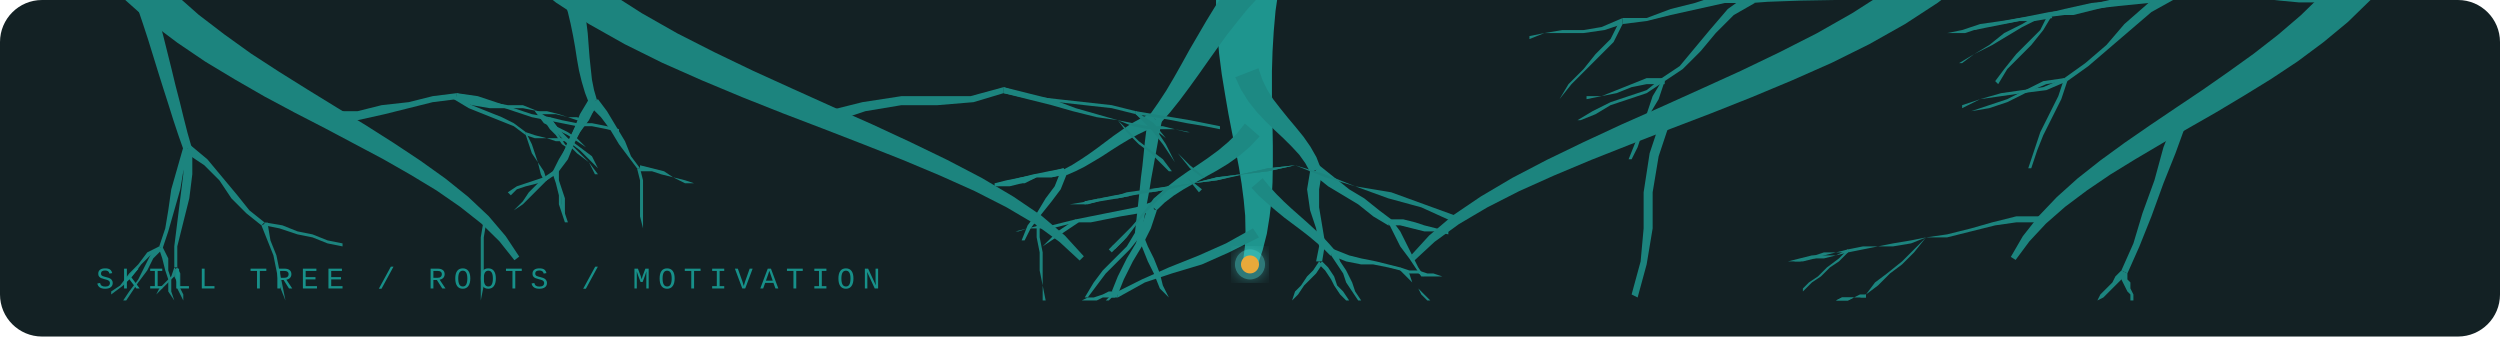
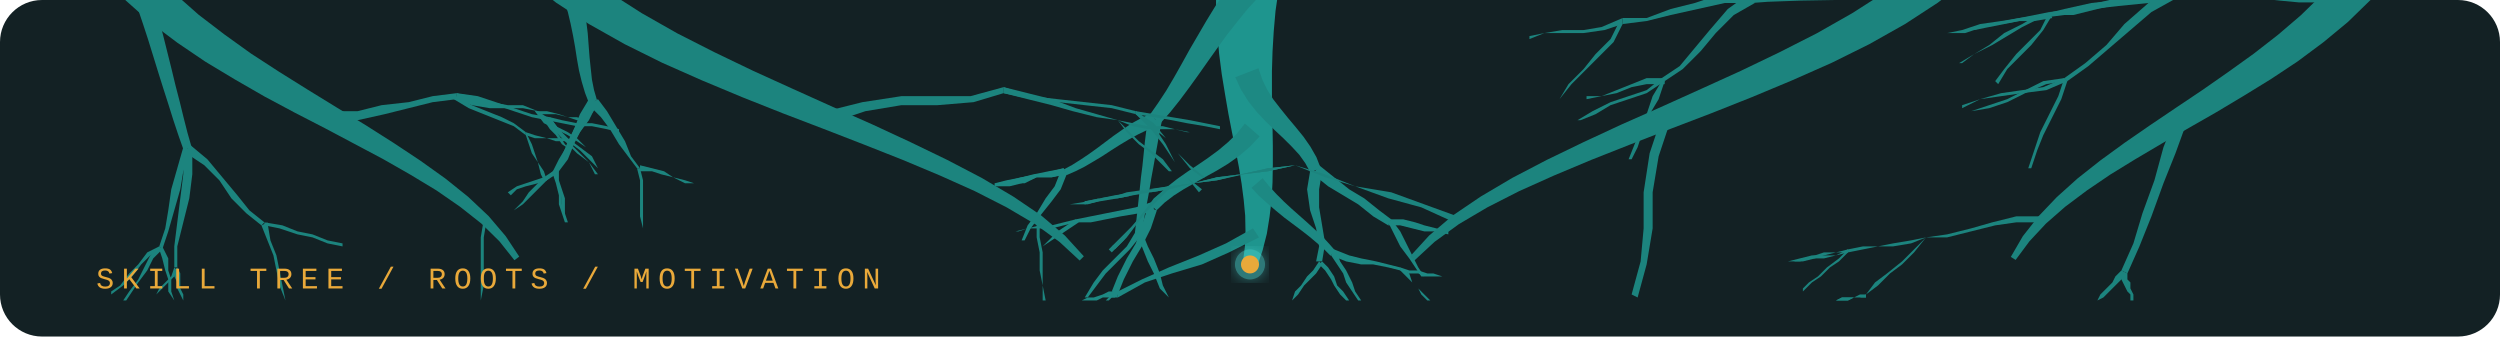
<svg xmlns="http://www.w3.org/2000/svg" viewBox="0 0 832 112" width="832" height="112" role="img" aria-label="">
  <defs>
    <filter id="glow" x="-200%%" y="-200%%" width="500%%" height="500%%">
      <feGaussianBlur stdDeviation="2.5" result="b" />
      <feMerge>
        <feMergeNode in="b" />
        <feMergeNode in="SourceGraphic" />
      </feMerge>
    </filter>
    <linearGradient id="sheen" x1="0" y1="0" x2="0" y2="1">
      <stop offset="0" stop-color="#FFFFFF" stop-opacity="0.10" />
      <stop offset="1" stop-color="#FFFFFF" stop-opacity="0" />
    </linearGradient>
  </defs>
  <defs>
    <filter id="shadow" x="-20%" y="-20%" width="140%" height="160%">
      <feGaussianBlur stdDeviation="4" />
    </filter>
    <linearGradient id="budfill" x1="0" y1="0" x2="0" y2="1">
      <stop offset="0" stop-color="#15717A" />
      <stop offset="1" stop-color="#0B4F55" />
    </linearGradient>
  </defs>
  <clipPath id="panel">
    <rect width="832" height="112" rx="14" />
  </clipPath>
  <rect width="832" height="112" rx="14" fill="#132124" />
  <g clip-path="url(#panel)">
    <path d="M405.1 -13.3 L404.7 -5.2 L404.7 2.8 L405.1 10.4 L405.7 17.7 L406.6 24.7 L407.7 31.4 L408.8 37.8 L410.0 44.0 L411.2 49.9 L412.3 55.6 L413.2 61.1 L413.9 66.5 L414.4 71.8 L414.5 77.0 L414.3 82.1 L413.6 87.4 L418.4 88.6 L420.2 83.3 L421.6 77.8 L422.5 72.2 L423.2 66.4 L423.5 60.6 L423.6 54.7 L423.6 48.6 L423.5 42.5 L423.3 36.3 L423.3 30.0 L423.3 23.6 L423.5 17.1 L423.9 10.4 L424.5 3.6 L425.5 -3.3 L426.9 -10.7 Z" fill="#1E958E" />
    <path d="M411.2 -7.4 L407.8 -2.8 L404.5 2.0 L401.5 6.9 L398.7 11.7 L395.9 16.5 L393.3 21.2 L390.7 25.8 L388.1 30.2 L385.4 34.3 L382.6 38.3 L386.1 41.1 L389.4 37.4 L392.6 33.4 L395.8 29.1 L398.9 24.8 L402.0 20.4 L405.2 15.9 L408.4 11.5 L411.8 7.2 L415.2 3.0 L419.0 -1.1 Z" fill="#1D8983" />
    <path d="M383.4 37.6 L380.0 39.2 L376.7 41.0 L373.6 43.1 L370.6 45.2 L367.8 47.3 L365.0 49.4 L362.2 51.4 L359.5 53.2 L356.8 54.9 L354.0 56.4 L354.9 58.3 L357.9 57.0 L360.9 55.5 L363.8 53.8 L366.8 52.0 L369.7 50.1 L372.7 48.2 L375.7 46.4 L378.8 44.7 L381.9 43.2 L385.3 41.9 Z" fill="#1D8983" />
    <path d="M354 56 L349 57 L344 58 L340 59 L335 60 L331 61 L331 62 L336 62 L340 61 L345 59 L350 59 L354 58 Z" fill="#1D8983" />
    <path d="M353 57 L351 62 L348 66 L345 71 L342 75 L340 80 L341 80 L343 76 L346 72 L350 67 L353 63 L355 58 Z" fill="#1D8983" />
    <path d="M354 56 L350 57 L345 58 L340 59 L336 60 L332 61 L332 62 L336 61 L341 61 L345 59 L350 59 L355 58 Z" fill="#1D8983" />
    <path d="M382.0 39.3 L381.5 43.3 L381.0 47.3 L380.6 51.3 L380.2 55.2 L379.7 59.1 L379.3 63.0 L378.9 66.7 L378.5 70.4 L378.1 74.0 L377.7 77.5 L379.8 77.8 L380.5 74.3 L381.1 70.8 L381.8 67.1 L382.5 63.4 L383.1 59.6 L383.8 55.8 L384.5 51.9 L385.2 48.0 L385.9 44.0 L386.7 40.1 Z" fill="#1D8983" />
    <path d="M378 77 L375 82 L371 86 L367 90 L364 94 L361 99 L362 99 L365 95 L368 91 L372 87 L376 83 L380 78 Z" fill="#1D8983" />
    <path d="M378 78 L380 82 L382 87 L384 91 L386 96 L389 99 L389 99 L387 95 L386 91 L384 86 L382 82 L380 77 Z" fill="#1D8983" />
    <path d="M411.1 25.7 L413.0 29.8 L415.5 33.8 L418.3 37.3 L421.2 40.4 L424.2 43.3 L427.2 46.1 L429.9 48.8 L432.4 51.5 L434.4 54.3 L436.1 57.4 L439.5 55.9 L438.1 52.3 L436.1 48.8 L433.8 45.5 L431.2 42.3 L428.6 39.2 L426.1 36.1 L423.7 33.0 L421.7 29.8 L420.1 26.5 L418.8 22.7 Z" fill="#1D8983" />
    <path d="M436 57 L435 63 L436 70 L438 76 L439 82 L438 87 L440 87 L441 81 L440 75 L439 69 L439 63 L440 57 Z" fill="#1D8983" />
    <path d="M439 87 L437 90 L435 92 L433 95 L431 97 L430 100 L430 100 L432 98 L434 95 L436 93 L438 91 L440 88 Z" fill="#1D8983" />
    <path d="M439 88 L441 90 L443 93 L444 95 L446 98 L448 100 L449 100 L447 97 L445 95 L444 92 L442 89 L440 87 Z" fill="#1D8983" />
    <path d="M437 58 L442 62 L447 65 L452 68 L457 72 L462 75 L463 73 L459 70 L454 66 L449 63 L444 59 L439 55 Z" fill="#1D8983" />
    <path d="M462 74 L464 78 L466 82 L469 86 L471 89 L473 92 L474 92 L472 89 L470 85 L468 81 L466 77 L463 73 Z" fill="#1D8983" />
    <path d="M462 75 L466 75 L470 76 L474 77 L478 77 L482 78 L482 77 L478 76 L474 75 L471 74 L467 73 L463 73 Z" fill="#1D8983" />
    <path d="M414.3 41.1 L411.6 44.5 L408.7 47.3 L405.5 50.0 L402.1 52.5 L398.6 54.9 L395.1 57.2 L391.7 59.6 L388.4 62.2 L385.3 65.0 L382.7 68.0 L384.9 70.0 L387.6 67.4 L390.6 65.1 L393.9 63.0 L397.4 61.0 L401.1 58.9 L404.9 56.8 L408.7 54.5 L412.5 51.8 L416.0 48.8 L419.2 45.4 Z" fill="#1D8983" />
    <path d="M384 67 L378 69 L373 70 L368 71 L363 72 L358 73 L358 74 L363 74 L368 73 L373 72 L379 71 L384 71 Z" fill="#1D8983" />
    <path d="M358 73 L354 74 L350 75 L346 75 L342 76 L338 77 L339 77 L342 76 L346 76 L350 76 L354 75 L358 74 Z" fill="#1D8983" />
    <path d="M358 73 L355 75 L352 77 L350 79 L347 82 L345 84 L345 84 L347 82 L350 80 L353 78 L356 76 L359 74 Z" fill="#1D8983" />
    <path d="M382 69 L380 75 L378 81 L375 86 L372 92 L370 97 L372 98 L374 93 L377 87 L380 82 L383 76 L385 70 Z" fill="#1D8983" />
    <path d="M371 97 L370 98 L370 98 L369 99 L369 99 L368 100 L369 100 L369 100 L370 99 L370 99 L371 99 L372 98 Z" fill="#1D8983" />
    <path d="M416.5 62.5 L419.0 65.2 L421.8 67.7 L424.6 70.1 L427.4 72.4 L430.2 74.5 L433.0 76.6 L435.7 78.7 L438.2 80.8 L440.6 82.9 L442.8 85.1 L444.5 83.6 L442.4 81.2 L440.1 78.7 L437.6 76.4 L435.1 74.1 L432.5 71.8 L429.9 69.5 L427.3 67.1 L424.8 64.6 L422.4 62.0 L420.2 59.3 Z" fill="#1D8983" />
    <path d="M443 85 L445 88 L447 91 L448 94 L450 97 L452 100 L453 100 L451 97 L450 94 L448 90 L446 87 L445 84 Z" fill="#1D8983" />
    <path d="M443 85 L448 87 L453 88 L457 88 L462 89 L466 90 L466 89 L462 88 L458 87 L453 86 L449 85 L444 83 Z" fill="#1D8983" />
    <path d="M466 90 L468 92 L470 94 L472 96 L473 98 L475 100 L476 100 L474 98 L472 96 L470 94 L469 91 L466 89 Z" fill="#1D8983" />
    <path d="M466 90 L469 91 L472 91 L474 92 L477 92 L480 92 L480 92 L477 91 L475 91 L472 90 L469 90 L466 89 Z" fill="#1D8983" />
    <path d="M417 76 L408 81 L399 85 L389 89 L380 93 L372 97 L372 99 L381 94 L390 91 L400 88 L409 84 L419 79 Z" fill="#1D8983" />
    <path d="M372 97 L369 97 L367 98 L364 99 L362 99 L360 100 L360 100 L362 100 L365 100 L367 99 L370 99 L372 99 Z" fill="#1D8983" />
    <path d="M175.5 -6.6 L185.1 0.9 L196.0 8.0 L207.9 14.7 L220.4 20.9 L233.5 26.7 L246.9 32.3 L260.5 37.7 L274.1 42.9 L287.5 48.1 L300.4 53.2 L312.8 58.4 L324.4 63.6 L335.0 69.0 L344.5 74.6 L352.6 80.5 L359.3 86.7 L360.7 85.3 L354.4 78.4 L346.5 71.7 L337.2 65.4 L326.7 59.2 L315.2 53.2 L303.0 47.3 L290.3 41.4 L277.2 35.6 L263.9 29.6 L250.7 23.6 L237.8 17.4 L225.4 11.1 L213.6 4.4 L202.8 -2.5 L193.1 -9.6 L184.5 -17.4 Z" fill="#1C847E" />
    <path d="M186.2 -3.3 L187.8 0.4 L189.0 4.1 L189.9 7.9 L190.7 11.8 L191.4 15.7 L192.0 19.6 L192.7 23.5 L193.6 27.2 L194.7 30.9 L196.0 34.3 L198.7 33.4 L197.7 30.0 L197.0 26.5 L196.6 22.8 L196.2 19.0 L195.9 15.1 L195.6 11.1 L195.1 7.0 L194.4 2.8 L193.4 -1.4 L192.0 -5.5 Z" fill="#1C847E" />
    <path d="M196 33 L193 38 L191 43 L189 47 L187 52 L185 56 L186 57 L189 53 L191 48 L193 44 L196 39 L199 35 Z" fill="#1C847E" />
    <path d="M185 56 L182 59 L179 61 L176 64 L174 67 L171 70 L171 70 L174 68 L177 65 L180 62 L183 59 L186 57 Z" fill="#1C847E" />
    <path d="M185 56 L185 60 L186 63 L187 66 L187 69 L188 72 L188 72 L188 69 L188 66 L187 63 L186 60 L186 56 Z" fill="#1C847E" />
    <path d="M196 35 L200 39 L203 43 L206 48 L209 52 L212 56 L213 56 L210 52 L208 47 L205 42 L202 37 L199 33 Z" fill="#1C847E" />
    <path d="M212 56 L213 60 L213 64 L213 68 L213 72 L214 76 L214 76 L214 72 L214 68 L214 64 L214 60 L213 56 Z" fill="#1C847E" />
    <path d="M213 57 L217 57 L220 58 L224 59 L228 61 L231 61 L231 61 L228 60 L224 59 L221 57 L217 56 L213 55 Z" fill="#1C847E" />
    <path d="M196 33 L194 38 L191 43 L189 48 L186 53 L184 57 L185 58 L188 53 L190 49 L193 44 L196 40 L199 34 Z" fill="#1C847E" />
    <path d="M184 57 L181 59 L178 60 L175 61 L172 62 L169 64 L170 65 L172 63 L175 62 L179 61 L182 60 L185 58 Z" fill="#1C847E" />
    <path d="M184 58 L185 61 L186 65 L186 68 L187 71 L188 74 L189 74 L188 71 L187 68 L187 64 L186 61 L185 57 Z" fill="#1C847E" />
    <path d="M276 41 L288 37 L300 35 L312 35 L324 34 L334 31 L334 29 L323 32 L312 32 L300 32 L287 34 L275 37 Z" fill="#1C847E" />
    <path d="M334 31 L342 33 L350 35 L357 37 L365 39 L372 40 L372 40 L365 38 L358 36 L350 33 L342 31 L334 29 Z" fill="#1C847E" />
    <path d="M372 40 L375 44 L379 48 L383 51 L386 54 L389 57 L390 57 L387 53 L383 50 L379 47 L376 44 L372 40 Z" fill="#1C847E" />
    <path d="M372 40 L377 42 L382 43 L387 43 L391 43 L395 44 L396 44 L391 43 L387 42 L382 42 L377 41 L372 40 Z" fill="#1C847E" />
    <path d="M334 31 L343 33 L352 34 L361 35 L370 36 L378 38 L378 37 L370 35 L361 34 L352 33 L343 32 L334 29 Z" fill="#1C847E" />
    <path d="M378 38 L383 42 L388 46 L392 51 L396 56 L400 59 L401 59 L396 55 L392 51 L388 46 L384 41 L378 37 Z" fill="#1C847E" />
    <path d="M378 38 L384 39 L390 40 L395 41 L401 42 L406 43 L406 42 L401 41 L396 40 L390 39 L384 38 L378 37 Z" fill="#1C847E" />
    <path d="M378 38 L383 43 L387 48 L391 54 L395 59 L399 64 L400 63 L395 59 L391 54 L388 48 L384 42 L378 37 Z" fill="#1C847E" />
    <path d="M345 73 L345 79 L346 84 L346 90 L347 95 L347 100 L348 100 L347 95 L347 90 L347 84 L346 79 L346 73 Z" fill="#1C847E" />
    <path d="M645.5 -17.4 L636.9 -9.6 L627.2 -2.5 L616.4 4.4 L604.6 11.1 L592.2 17.4 L579.3 23.6 L566.1 29.6 L552.8 35.6 L539.7 41.4 L527.0 47.3 L514.8 53.2 L503.3 59.2 L492.8 65.4 L483.5 71.7 L475.6 78.4 L469.3 85.3 L470.7 86.7 L477.4 80.5 L485.5 74.6 L495.0 69.0 L505.6 63.6 L517.2 58.4 L529.6 53.2 L542.5 48.1 L555.9 42.9 L569.5 37.7 L583.1 32.3 L596.5 26.7 L609.6 20.9 L622.1 14.7 L634.0 8.0 L644.9 0.9 L654.5 -6.6 Z" fill="#1C847E" />
    <path d="M640.6 -7.5 L634.5 -6.7 L628.5 -6.0 L622.5 -5.4 L616.6 -5.0 L610.6 -4.5 L604.8 -4.1 L599.0 -3.6 L593.4 -3.1 L587.9 -2.5 L582.6 -1.8 L582.9 1.0 L588.2 0.6 L593.6 0.4 L599.3 0.2 L605.0 0.1 L610.8 0.0 L616.8 -0.1 L622.8 -0.2 L628.9 -0.4 L635.1 -0.8 L641.2 -1.3 Z" fill="#1C847E" />
    <path d="M583 -2 L573 -2 L564 1 L556 3 L548 6 L540 6 L540 8 L548 7 L556 5 L565 3 L574 1 L583 1 Z" fill="#1C847E" />
    <path d="M540 6 L533 9 L527 10 L520 10 L514 11 L509 12 L509 13 L514 11 L521 11 L527 11 L534 10 L540 8 Z" fill="#1C847E" />
    <path d="M539 7 L536 13 L531 18 L527 23 L522 28 L519 33 L519 33 L523 28 L527 24 L532 19 L537 14 L540 8 Z" fill="#1C847E" />
    <path d="M582 -2 L575 3 L569 10 L564 16 L559 22 L553 26 L554 27 L560 23 L566 17 L571 11 L577 5 L584 1 Z" fill="#1C847E" />
    <path d="M554 26 L548 26 L543 28 L538 30 L533 32 L528 32 L528 33 L533 32 L538 31 L543 29 L548 28 L554 28 Z" fill="#1C847E" />
    <path d="M553 27 L550 32 L548 38 L546 43 L544 48 L542 53 L543 53 L545 49 L547 43 L549 38 L552 33 L554 27 Z" fill="#1C847E" />
    <path d="M553 26 L548 30 L542 32 L536 34 L530 37 L525 40 L526 40 L531 38 L536 35 L542 33 L548 31 L554 27 Z" fill="#1C847E" />
    <path d="M553 39 L549 51 L547 64 L547 76 L546 87 L543 98 L545 99 L548 88 L550 76 L550 64 L552 52 L556 40 Z" fill="#1C847E" />
    <path d="M485 72 L474 68 L463 64 L451 62 L441 58 L431 55 L431 55 L441 59 L451 62 L462 66 L473 69 L484 74 Z" fill="#1C847E" />
    <path d="M431 55 L422 56 L413 58 L405 59 L397 61 L389 62 L389 63 L397 61 L405 60 L414 58 L422 57 L431 55 Z" fill="#1C847E" />
    <path d="M389 62 L383 63 L377 64 L371 65 L366 66 L361 67 L361 68 L366 67 L372 66 L377 65 L383 64 L389 63 Z" fill="#1C847E" />
    <path d="M389 62 L385 66 L381 71 L377 75 L373 79 L369 83 L370 84 L374 80 L377 76 L381 71 L385 67 L389 63 Z" fill="#1C847E" />
    <path d="M389 62 L383 64 L377 65 L372 65 L366 66 L361 67 L361 68 L366 66 L372 66 L377 65 L383 64 L389 63 Z" fill="#1C847E" />
    <path d="M431 55 L422 56 L413 58 L405 59 L397 61 L389 62 L389 63 L397 61 L405 60 L413 58 L422 57 L431 55 Z" fill="#1C847E" />
    <path d="M389 62 L382 63 L375 64 L369 66 L362 67 L356 68 L356 68 L362 68 L369 66 L375 65 L382 63 L389 63 Z" fill="#1C847E" />
    <path d="M389 62 L384 66 L381 70 L377 75 L374 79 L370 82 L371 83 L375 79 L378 75 L381 71 L385 66 L389 63 Z" fill="#1C847E" />
    <path d="M34.7 -7.4 L41.9 0.2 L50.1 7.5 L59.0 14.2 L68.3 20.5 L78.1 26.4 L88.0 32.1 L98.1 37.5 L108.2 42.7 L118.0 47.9 L127.6 53.0 L136.7 58.2 L145.3 63.4 L153.1 68.8 L160.2 74.4 L166.2 80.3 L171.2 86.6 L172.8 85.4 L168.3 78.6 L162.6 71.9 L155.8 65.5 L148.2 59.4 L139.8 53.4 L130.9 47.5 L121.6 41.6 L112.1 35.8 L102.5 29.9 L92.9 23.9 L83.5 17.8 L74.6 11.4 L66.1 4.9 L58.4 -1.9 L51.5 -9.0 L45.3 -16.6 Z" fill="#1C847E" />
    <path d="M43.7 -3.4 L45.6 2.1 L47.5 7.7 L49.3 13.2 L51.0 18.7 L52.7 24.2 L54.4 29.6 L56.1 34.9 L57.7 40.0 L59.4 45.1 L61.1 49.9 L63.8 49.1 L62.4 44.2 L61.1 39.1 L59.8 33.8 L58.4 28.4 L57.1 23.0 L55.7 17.4 L54.3 11.8 L52.8 6.1 L51.3 0.4 L49.7 -5.3 Z" fill="#1C847E" />
    <path d="M61 49 L59 56 L57 63 L56 70 L55 76 L53 82 L54 83 L56 77 L58 70 L60 63 L61 57 L64 50 Z" fill="#1C847E" />
    <path d="M53 82 L49 84 L46 88 L43 91 L40 95 L37 97 L37 98 L41 95 L44 92 L47 88 L50 85 L54 83 Z" fill="#1C847E" />
    <path d="M53 83 L54 86 L55 90 L56 93 L56 97 L58 100 L58 100 L57 97 L57 93 L56 90 L56 86 L54 82 Z" fill="#1C847E" />
    <path d="M53 82 L50 85 L48 89 L46 93 L43 97 L41 100 L42 100 L44 97 L46 94 L49 90 L51 86 L54 83 Z" fill="#1C847E" />
    <path d="M62 51 L68 55 L73 60 L77 66 L82 71 L87 75 L88 74 L83 70 L79 65 L74 59 L69 53 L63 48 Z" fill="#1C847E" />
    <path d="M87 75 L89 80 L91 85 L92 90 L93 95 L95 100 L95 100 L94 95 L93 90 L92 85 L90 80 L89 74 Z" fill="#1C847E" />
    <path d="M88 75 L93 76 L99 78 L104 79 L109 81 L114 82 L114 81 L109 80 L104 78 L99 77 L94 75 L88 74 Z" fill="#1C847E" />
    <path d="M61 50 L61 58 L60 66 L59 74 L58 82 L58 89 L59 89 L59 82 L61 74 L63 66 L64 58 L64 49 Z" fill="#1C847E" />
    <path d="M58 89 L57 92 L55 94 L53 96 L52 98 L51 100 L51 100 L52 98 L54 96 L56 94 L58 92 L59 90 Z" fill="#1C847E" />
    <path d="M58 90 L58 92 L59 94 L59 96 L60 98 L61 100 L61 100 L61 98 L60 96 L60 94 L60 91 L59 89 Z" fill="#1C847E" />
    <path d="M110 41 L119 40 L128 38 L136 36 L144 34 L152 33 L152 31 L144 32 L136 34 L127 35 L119 37 L110 37 Z" fill="#1C847E" />
    <path d="M152 33 L158 34 L165 35 L171 37 L177 39 L182 40 L183 39 L177 38 L171 36 L165 34 L159 32 L152 31 Z" fill="#1C847E" />
    <path d="M182 40 L185 44 L189 48 L192 51 L196 54 L198 58 L199 58 L196 54 L193 51 L189 47 L186 43 L183 39 Z" fill="#1C847E" />
    <path d="M182 40 L187 41 L192 42 L197 42 L202 43 L206 44 L206 43 L202 42 L197 41 L192 41 L187 40 L183 39 Z" fill="#1C847E" />
    <path d="M182 40 L185 43 L189 47 L193 50 L196 53 L199 56 L199 56 L197 52 L193 49 L189 46 L186 43 L183 39 Z" fill="#1C847E" />
    <path d="M152 33 L157 35 L163 36 L168 36 L174 36 L179 37 L179 37 L174 35 L169 35 L163 34 L158 33 L152 31 Z" fill="#1C847E" />
    <path d="M178 37 L181 41 L185 43 L189 45 L192 47 L195 49 L195 49 L192 46 L189 44 L185 42 L182 40 L179 37 Z" fill="#1C847E" />
    <path d="M179 38 L182 38 L185 38 L189 39 L192 40 L195 40 L195 40 L192 39 L189 39 L186 38 L182 37 L179 37 Z" fill="#1C847E" />
    <path d="M178 37 L181 40 L183 43 L185 45 L187 48 L190 50 L190 50 L188 48 L186 45 L184 42 L182 39 L179 37 Z" fill="#1C847E" />
    <path d="M151 33 L156 36 L161 38 L166 40 L171 42 L175 45 L175 44 L171 41 L167 39 L162 37 L157 35 L152 32 Z" fill="#1C847E" />
    <path d="M175 45 L176 48 L177 51 L179 54 L180 58 L181 60 L182 60 L181 57 L179 54 L178 51 L177 48 L175 44 Z" fill="#1C847E" />
    <path d="M175 45 L178 46 L182 46 L185 47 L188 47 L191 48 L191 47 L188 46 L185 46 L182 46 L178 45 L175 44 Z" fill="#1C847E" />
    <path d="M161 73 L160 79 L160 84 L160 90 L160 95 L160 100 L160 100 L161 95 L161 90 L161 84 L161 79 L162 73 Z" fill="#1C847E" />
    <path d="M784.5 -16.4 L778.9 -8.7 L772.7 -1.7 L765.7 5.1 L758.1 11.6 L750.0 17.9 L741.5 24.0 L732.9 30.0 L724.1 35.9 L715.5 41.7 L707.1 47.5 L699.0 53.4 L691.4 59.4 L684.5 65.6 L678.4 72.0 L673.2 78.6 L669.2 85.5 L670.8 86.5 L675.4 80.3 L680.9 74.4 L687.3 68.8 L694.5 63.4 L702.3 58.1 L710.6 53.0 L719.4 47.8 L728.4 42.6 L737.5 37.4 L746.7 31.9 L755.8 26.3 L764.7 20.4 L773.3 14.0 L781.4 7.3 L788.9 -0.0 L795.5 -7.6 Z" fill="#1C847E" />
    <path d="M783.1 -7.4 L777.1 -5.7 L771.2 -4.8 L765.2 -4.5 L759.1 -4.6 L753.0 -5.1 L746.9 -5.5 L740.8 -5.8 L734.9 -5.8 L729.0 -5.2 L723.5 -3.8 L724.1 -1.1 L729.5 -2.1 L735.0 -2.3 L740.6 -2.0 L746.5 -1.3 L752.5 -0.5 L758.7 0.2 L765.1 0.8 L771.6 0.8 L778.2 0.2 L784.7 -1.3 Z" fill="#1C847E" />
    <path d="M724 -4 L715 -3 L706 -1 L698 1 L690 3 L682 4 L683 5 L690 5 L698 3 L707 1 L715 -0 L724 -1 Z" fill="#1C847E" />
    <path d="M682 4 L677 5 L672 6 L667 7 L662 8 L657 9 L657 10 L662 9 L667 8 L672 7 L677 7 L683 6 Z" fill="#1C847E" />
    <path d="M682 4 L679 10 L675 14 L671 18 L667 23 L664 27 L665 28 L668 23 L672 19 L676 15 L680 10 L683 5 Z" fill="#1C847E" />
    <path d="M723 -4 L715 1 L707 8 L701 15 L694 21 L687 26 L688 27 L695 22 L702 16 L709 10 L716 4 L725 -1 Z" fill="#1C847E" />
    <path d="M687 26 L680 29 L673 30 L666 31 L659 33 L653 35 L653 36 L659 33 L666 32 L673 31 L681 30 L688 27 Z" fill="#1C847E" />
    <path d="M687 26 L685 32 L682 38 L679 44 L677 50 L675 56 L676 56 L678 50 L680 45 L683 39 L686 33 L688 27 Z" fill="#1C847E" />
    <path d="M687 26 L680 27 L674 30 L668 33 L662 35 L656 37 L656 37 L662 36 L668 34 L674 31 L681 28 L687 27 Z" fill="#1C847E" />
    <path d="M723 -4 L714 -2 L705 0 L696 1 L687 3 L679 5 L679 6 L687 5 L696 3 L705 2 L715 1 L724 -1 Z" fill="#1C847E" />
    <path d="M679 5 L672 6 L666 7 L659 8 L653 10 L648 11 L648 11 L654 11 L660 9 L666 8 L672 7 L679 6 Z" fill="#1C847E" />
    <path d="M678 5 L673 8 L667 11 L662 15 L657 18 L652 21 L653 21 L657 18 L663 15 L668 12 L673 9 L679 6 Z" fill="#1C847E" />
    <path d="M724 39 L720 49 L717 60 L713 71 L710 81 L706 90 L708 91 L712 82 L716 72 L720 61 L724 51 L728 40 Z" fill="#1C847E" />
    <path d="M706 90 L704 92 L703 94 L701 96 L699 98 L698 100 L698 100 L700 99 L702 97 L704 95 L706 93 L708 91 Z" fill="#1C847E" />
    <path d="M706 91 L706 93 L707 95 L708 97 L709 98 L709 100 L710 100 L710 98 L709 96 L709 94 L708 93 L708 91 Z" fill="#1C847E" />
    <path d="M680 72 L671 72 L663 74 L656 76 L648 78 L641 79 L641 79 L648 79 L656 77 L664 75 L671 74 L680 74 Z" fill="#1C847E" />
    <path d="M641 79 L636 80 L630 81 L625 82 L620 82 L615 83 L615 84 L620 83 L625 82 L630 82 L636 81 L641 79 Z" fill="#1C847E" />
    <path d="M615 83 L611 84 L607 84 L604 85 L600 86 L597 87 L597 87 L600 87 L604 86 L607 85 L611 84 L615 84 Z" fill="#1C847E" />
    <path d="M615 83 L612 86 L608 89 L605 92 L602 94 L600 96 L600 97 L603 94 L606 92 L609 89 L612 87 L615 84 Z" fill="#1C847E" />
    <path d="M615 83 L611 85 L607 85 L603 85 L599 86 L595 87 L595 87 L599 87 L603 86 L607 86 L611 85 L615 84 Z" fill="#1C847E" />
    <path d="M641 79 L637 83 L633 87 L628 91 L624 94 L621 98 L621 98 L625 95 L629 91 L633 88 L637 84 L641 79 Z" fill="#1C847E" />
    <path d="M621 98 L619 99 L617 99 L615 99 L613 99 L611 100 L611 100 L613 100 L615 100 L617 99 L619 99 L621 99 Z" fill="#1C847E" />
    <path d="M621 98 L619 98 L617 99 L615 99 L613 99 L611 100 L611 100 L613 100 L615 100 L617 99 L619 99 L621 99 Z" fill="#1C847E" />
    <circle r="2.4" fill="#E9A93A" filter="url(#glow)">
      <animateMotion dur="2.4s" begin="0.0s" repeatCount="indefinite" path="M416.0 88.0 C424.0 60.0 410.0 30.0 416.0 -12.0" />
    </circle>
    <circle r="2.4" fill="#E9A93A" filter="url(#glow)" opacity="0">
      <animate attributeName="opacity" to="1" begin="1.2s" dur="0.01s" fill="freeze" />
      <animateMotion dur="2.4s" begin="1.2s" repeatCount="indefinite" path="M416.0 88.0 C424.0 60.0 410.0 30.0 416.0 -12.0" />
    </circle>
    <circle cx="416" cy="88" r="5" fill="#48D1CC" opacity="0.5" filter="url(#glow)" />
    <circle cx="416" cy="88" r="3" fill="#E9A93A" />
    <circle r="1.7" fill="#E9A93A" filter="url(#glow)" opacity="0.1">
      <animateMotion dur="12s" repeatCount="indefinite" path="M289 85 a17 9 0 1 1 34 0 a17 9 0 1 1 -34 0" />
      <animate attributeName="opacity" values="0.1;1;0.35;0.9;0.1" dur="4.0s" begin="0.0s" repeatCount="indefinite" />
    </circle>
    <circle r="2.6" fill="#E9A93A" filter="url(#glow)" opacity="0.1">
      <animateMotion dur="7s" repeatCount="indefinite" path="M241 20 a18 8 0 1 1 36 0 a18 8 0 1 1 -36 0" />
      <animate attributeName="opacity" values="0.1;1;0.35;0.9;0.1" dur="2.3s" begin="0.45s" repeatCount="indefinite" />
    </circle>
    <circle r="1.7" fill="#E9A93A" filter="url(#glow)" opacity="0.1">
      <animateMotion dur="14s" repeatCount="indefinite" path="M656 78 a18 13 0 1 1 36 0 a18 13 0 1 1 -36 0" />
      <animate attributeName="opacity" values="0.1;1;0.35;0.9;0.1" dur="4.7s" begin="0.9s" repeatCount="indefinite" />
    </circle>
    <circle r="1.7" fill="#E9A93A" filter="url(#glow)" opacity="0.1">
      <animateMotion dur="14s" repeatCount="indefinite" path="M763 20 a25 8 0 1 1 50 0 a25 8 0 1 1 -50 0" />
      <animate attributeName="opacity" values="0.1;1;0.35;0.9;0.1" dur="4.7s" begin="1.35s" repeatCount="indefinite" />
    </circle>
    <circle r="1.3" fill="#E9A93A" filter="url(#glow)" opacity="0.1">
      <animateMotion dur="11s" repeatCount="indefinite" path="M734 96 a18 9 0 1 1 36 0 a18 9 0 1 1 -36 0" />
      <animate attributeName="opacity" values="0.1;1;0.35;0.9;0.1" dur="3.7s" begin="1.8s" repeatCount="indefinite" />
    </circle>
    <circle r="2.1" fill="#E9A93A" filter="url(#glow)" opacity="0.1">
      <animateMotion dur="14s" repeatCount="indefinite" path="M507 95 a22 6 0 1 1 44 0 a22 6 0 1 1 -44 0" />
      <animate attributeName="opacity" values="0.1;1;0.35;0.9;0.1" dur="4.7s" begin="2.25s" repeatCount="indefinite" />
    </circle>
    <circle r="1.3" fill="#E9A93A" filter="url(#glow)" opacity="0.1">
      <animateMotion dur="12s" repeatCount="indefinite" path="M439 54 a19 14 0 1 1 38 0 a19 14 0 1 1 -38 0" />
      <animate attributeName="opacity" values="0.1;1;0.35;0.9;0.1" dur="4.0s" begin="2.7s" repeatCount="indefinite" />
    </circle>
    <circle r="1.7" fill="#E9A93A" filter="url(#glow)" opacity="0.1">
      <animateMotion dur="10s" repeatCount="indefinite" path="M675 15 a20 7 0 1 1 40 0 a20 7 0 1 1 -40 0" />
      <animate attributeName="opacity" values="0.1;1;0.35;0.9;0.1" dur="3.3s" begin="3.15s" repeatCount="indefinite" />
    </circle>
    <circle r="2.6" fill="#E9A93A" filter="url(#glow)" opacity="0.1">
      <animateMotion dur="14s" repeatCount="indefinite" path="M199 70 a18 13 0 1 1 36 0 a18 13 0 1 1 -36 0" />
      <animate attributeName="opacity" values="0.1;1;0.35;0.9;0.1" dur="4.7s" begin="3.6s" repeatCount="indefinite" />
    </circle>
    <circle r="1.3" fill="#E9A93A" filter="url(#glow)" opacity="0.1">
      <animateMotion dur="10s" repeatCount="indefinite" path="M793 63 a10 12 0 1 1 20 0 a10 12 0 1 1 -20 0" />
      <animate attributeName="opacity" values="0.1;1;0.35;0.9;0.1" dur="3.3s" begin="4.05s" repeatCount="indefinite" />
    </circle>
-     <text x="32" y="96" font-family="Consolas, Cascadia Mono, Menlo, Courier New, monospace" font-size="10" letter-spacing="2.5" fill="#179089" text-anchor="start">SKILL TREE  /  ROOTS  /  MOTIVATION</text>
+     <text x="32" y="96" font-family="Consolas, Cascadia Mono, Menlo, Courier New, monospace" font-size="10" letter-spacing="2.5" fill="#E9A93A" text-anchor="start">SKILL TREE  /  ROOTS  /  MOTIVATION</text>
  </g>
</svg>
